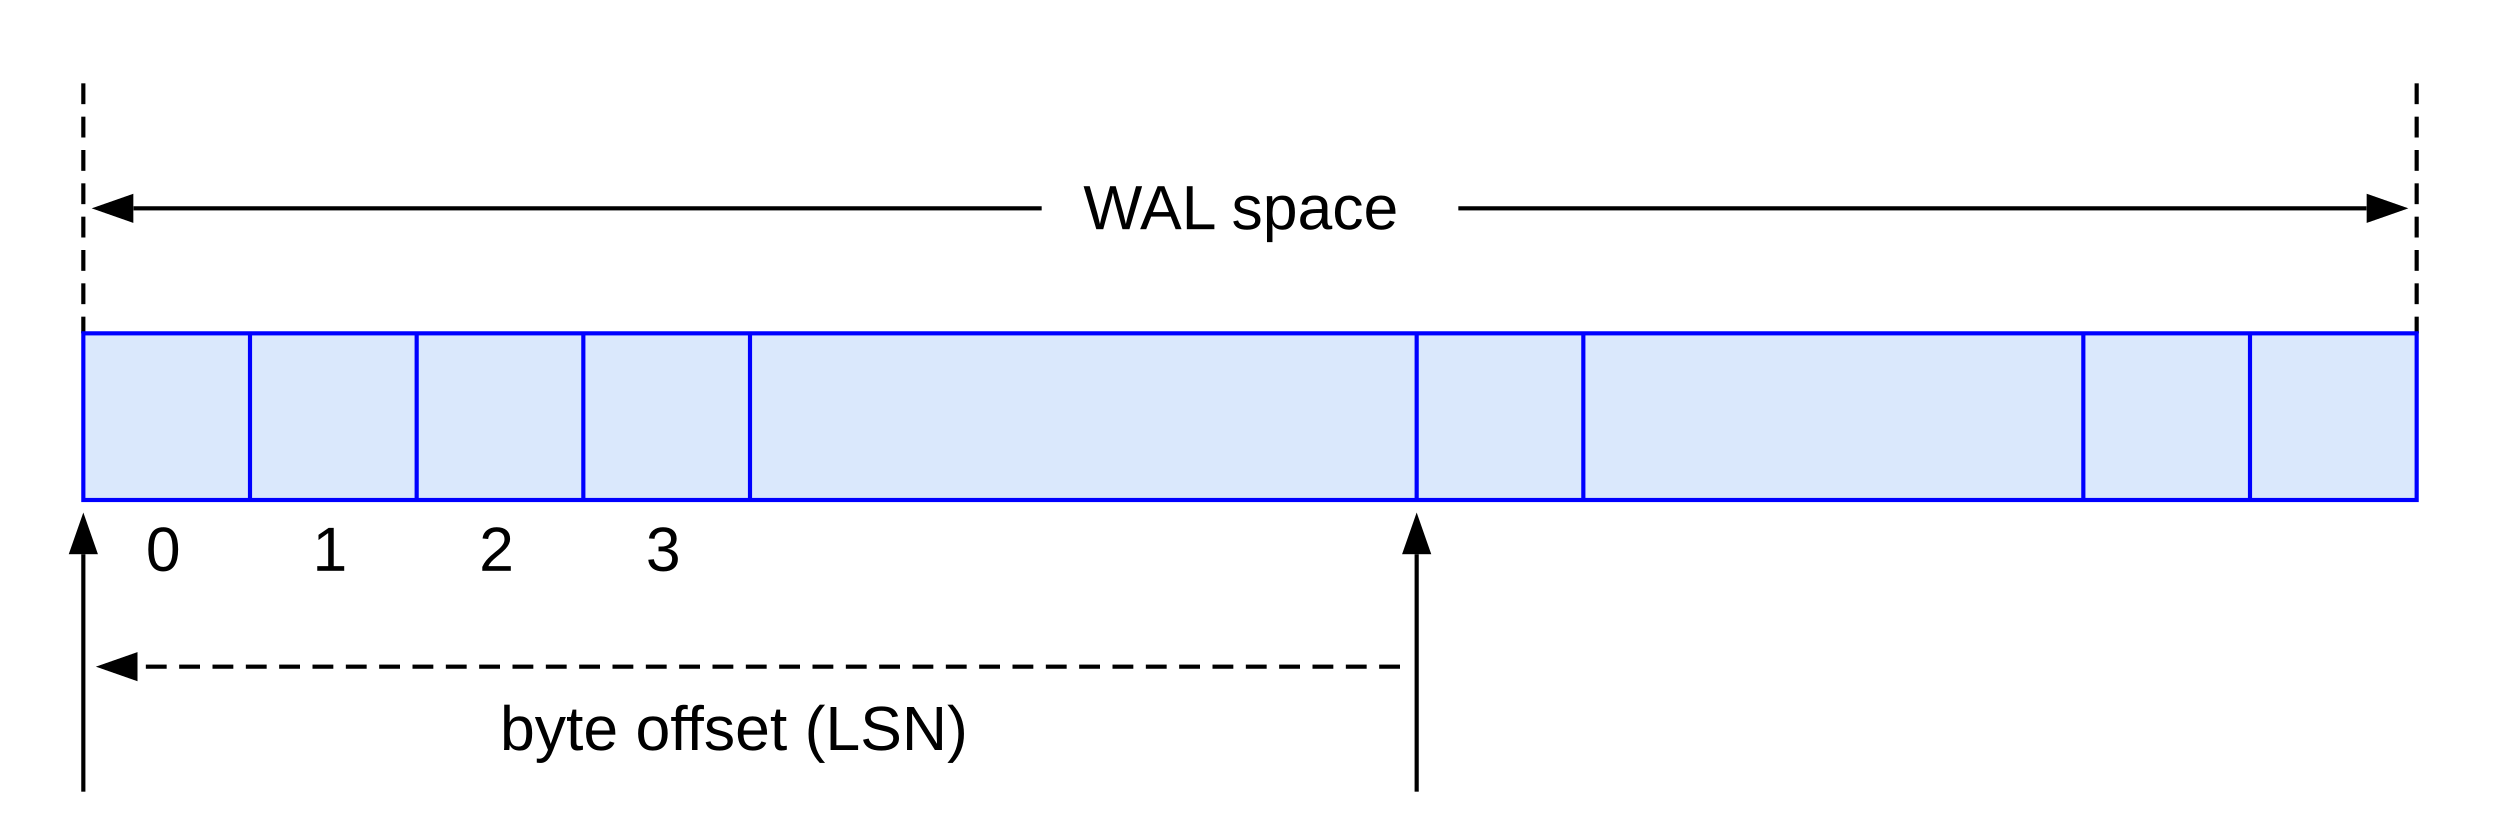
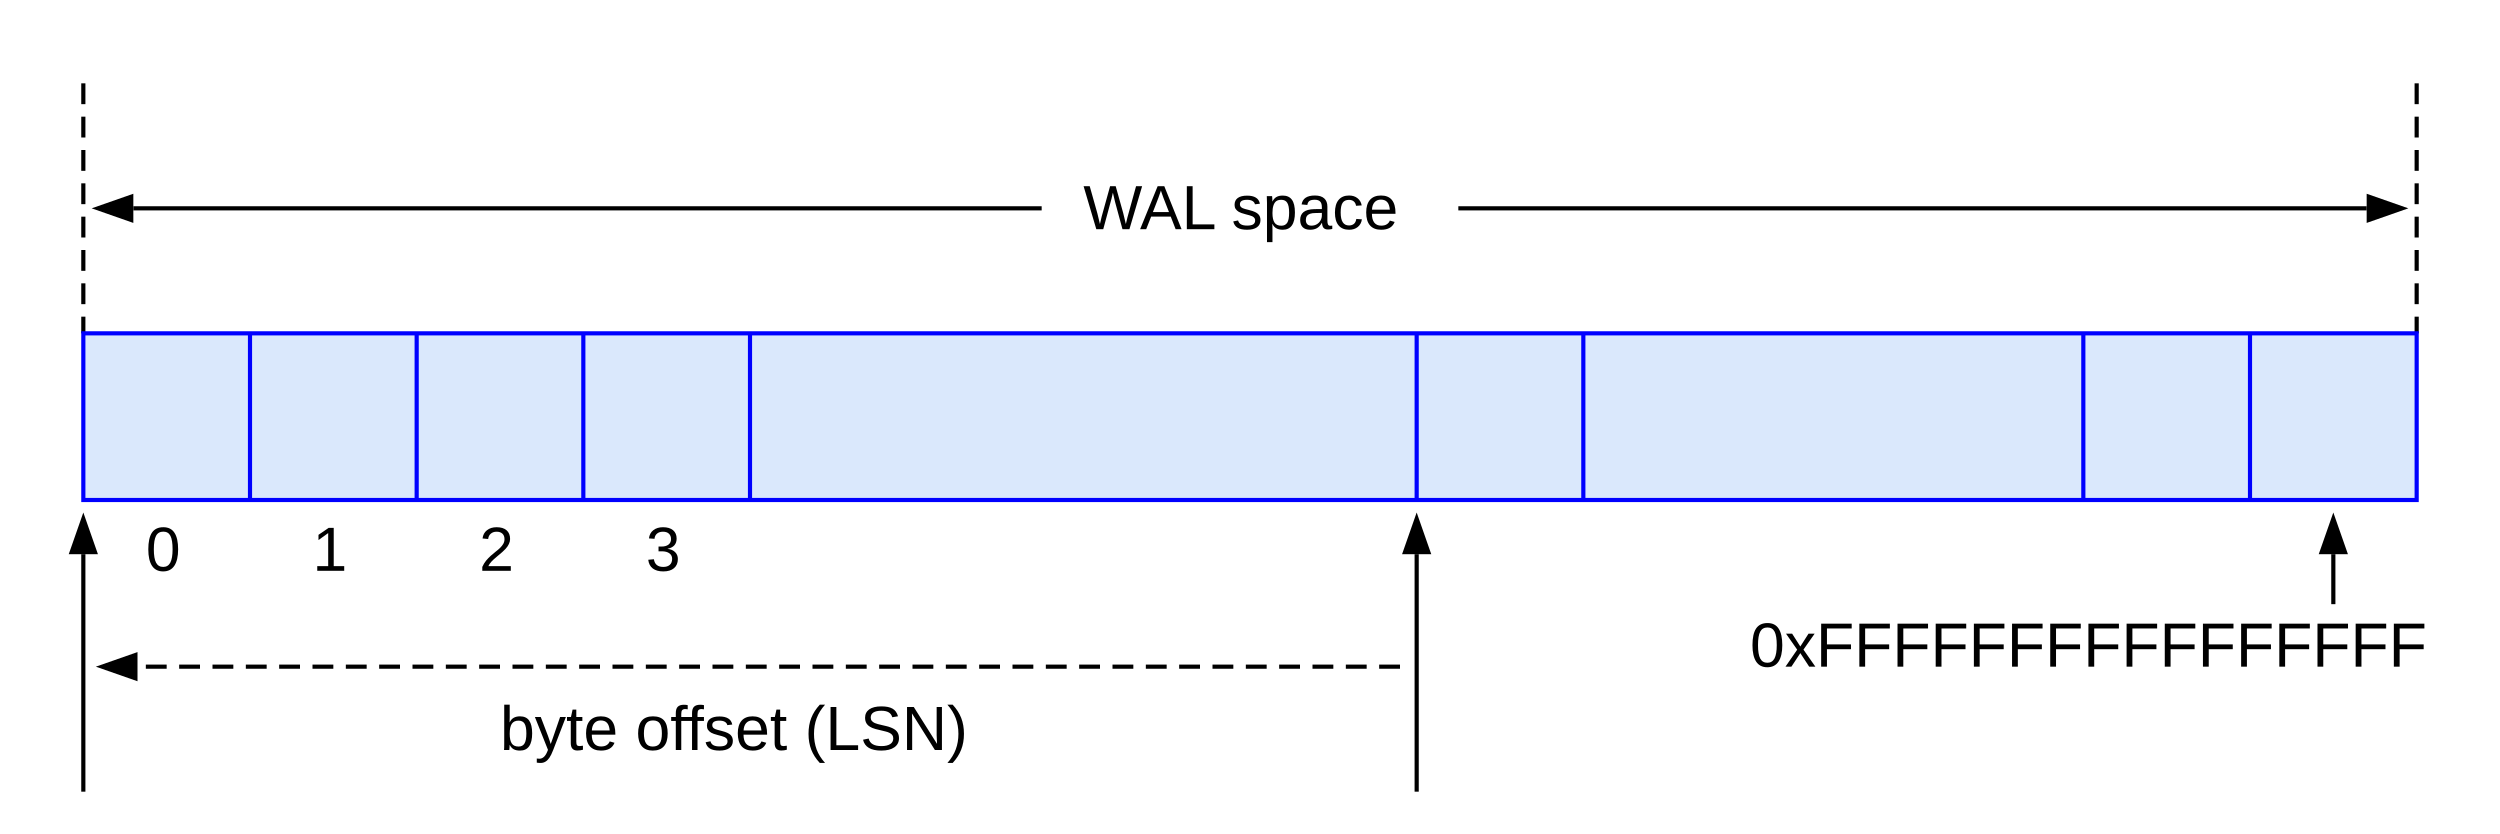
<svg xmlns="http://www.w3.org/2000/svg" version="1.1" width="600" height="200">
  <defs>
    <marker id="arrowhead" markerWidth="10" markerHeight="7" refX="0" refY="3.5" orient="auto">
      <polygon points="0 0, 10 3.5, 0 7" />
    </marker>
  </defs>
  <line x1="20" y1="20" x2="20" y2="80" stroke="#000000" stroke-dasharray="5,3" stroke-width="1" />
  <line x1="580" y1="20" x2="580" y2="80" stroke="#000000" stroke-dasharray="5,3" stroke-width="1" />
  <line x1="250" y1="50" x2="32" y2="50" stroke="#000" stroke-width="1" marker-end="url(#arrowhead)" />
  <line x1="350" y1="50" x2="568" y2="50" stroke="#000" stroke-width="1" marker-end="url(#arrowhead)" />
  <rect x="20" y="80" width="560" height="40" style="fill:#DAE8FC;stroke:#0000FF;stroke-width:1" />
  <line x1="60" y1="80" x2="60" y2="120" stroke="#0000FF" stroke-width="1" />
  <line x1="100" y1="80" x2="100" y2="120" stroke="#0000FF" stroke-width="1" />
  <line x1="140" y1="80" x2="140" y2="120" stroke="#0000FF" stroke-width="1" />
  <line x1="180" y1="80" x2="180" y2="120" stroke="#0000FF" stroke-width="1" />
  <line x1="540" y1="80" x2="540" y2="120" stroke="#0000FF" stroke-width="1" />
  <line x1="500" y1="80" x2="500" y2="120" stroke="#0000FF" stroke-width="1" />
  <line x1="380" y1="80" x2="380" y2="120" stroke="#0000FF" stroke-width="1" />
  <line x1="340" y1="80" x2="340" y2="120" stroke="#0000FF" stroke-width="1" />
  <path d="M 20 190 V 133 " stroke="#000000" stroke-width="1" fill="none" marker-end="url(#arrowhead)" />
  <path d="M 340 190 V 133 " stroke="#000000" stroke-width="1" fill="none" marker-end="url(#arrowhead)" />
  <line x1="336" y1="160" x2="33" y2="160" stroke="#000" stroke-dasharray="5,3" stroke-width="1" marker-end="url(#arrowhead)" />
-   <text x="260" y="55" style="font-size:15px;font-family:'Arial'">
- WAL space
- </text>
-   <text x="120" y="180" style="font-size:15px;font-family:'Arial'">
- byte offset (LSN)
- </text>
+   <text x="260" y="55" style="font-size:15px;font-family:'Arial'">WAL space</text>
+   <text x="120" y="180" style="font-size:15px;font-family:'Arial'">byte offset (LSN)</text>
  <text x="35" y="137" style="font-size:15px;font-family:'Arial'">0</text>
  <text x="75" y="137" style="font-size:15px;font-family:'Arial'">1</text>
  <text x="115" y="137" style="font-size:15px;font-family:'Arial'">2</text>
  <text x="155" y="137" style="font-size:15px;font-family:'Arial'">3</text>
+   <path d="M 560 145 V 133" stroke="#000000" stroke-width="1" fill="none" marker-end="url(#arrowhead)" />
+   <text x="420" y="160" style="font-size:15px;font-family:'Arial'">0xFFFFFFFFFFFFFFFF</text>
</svg>
